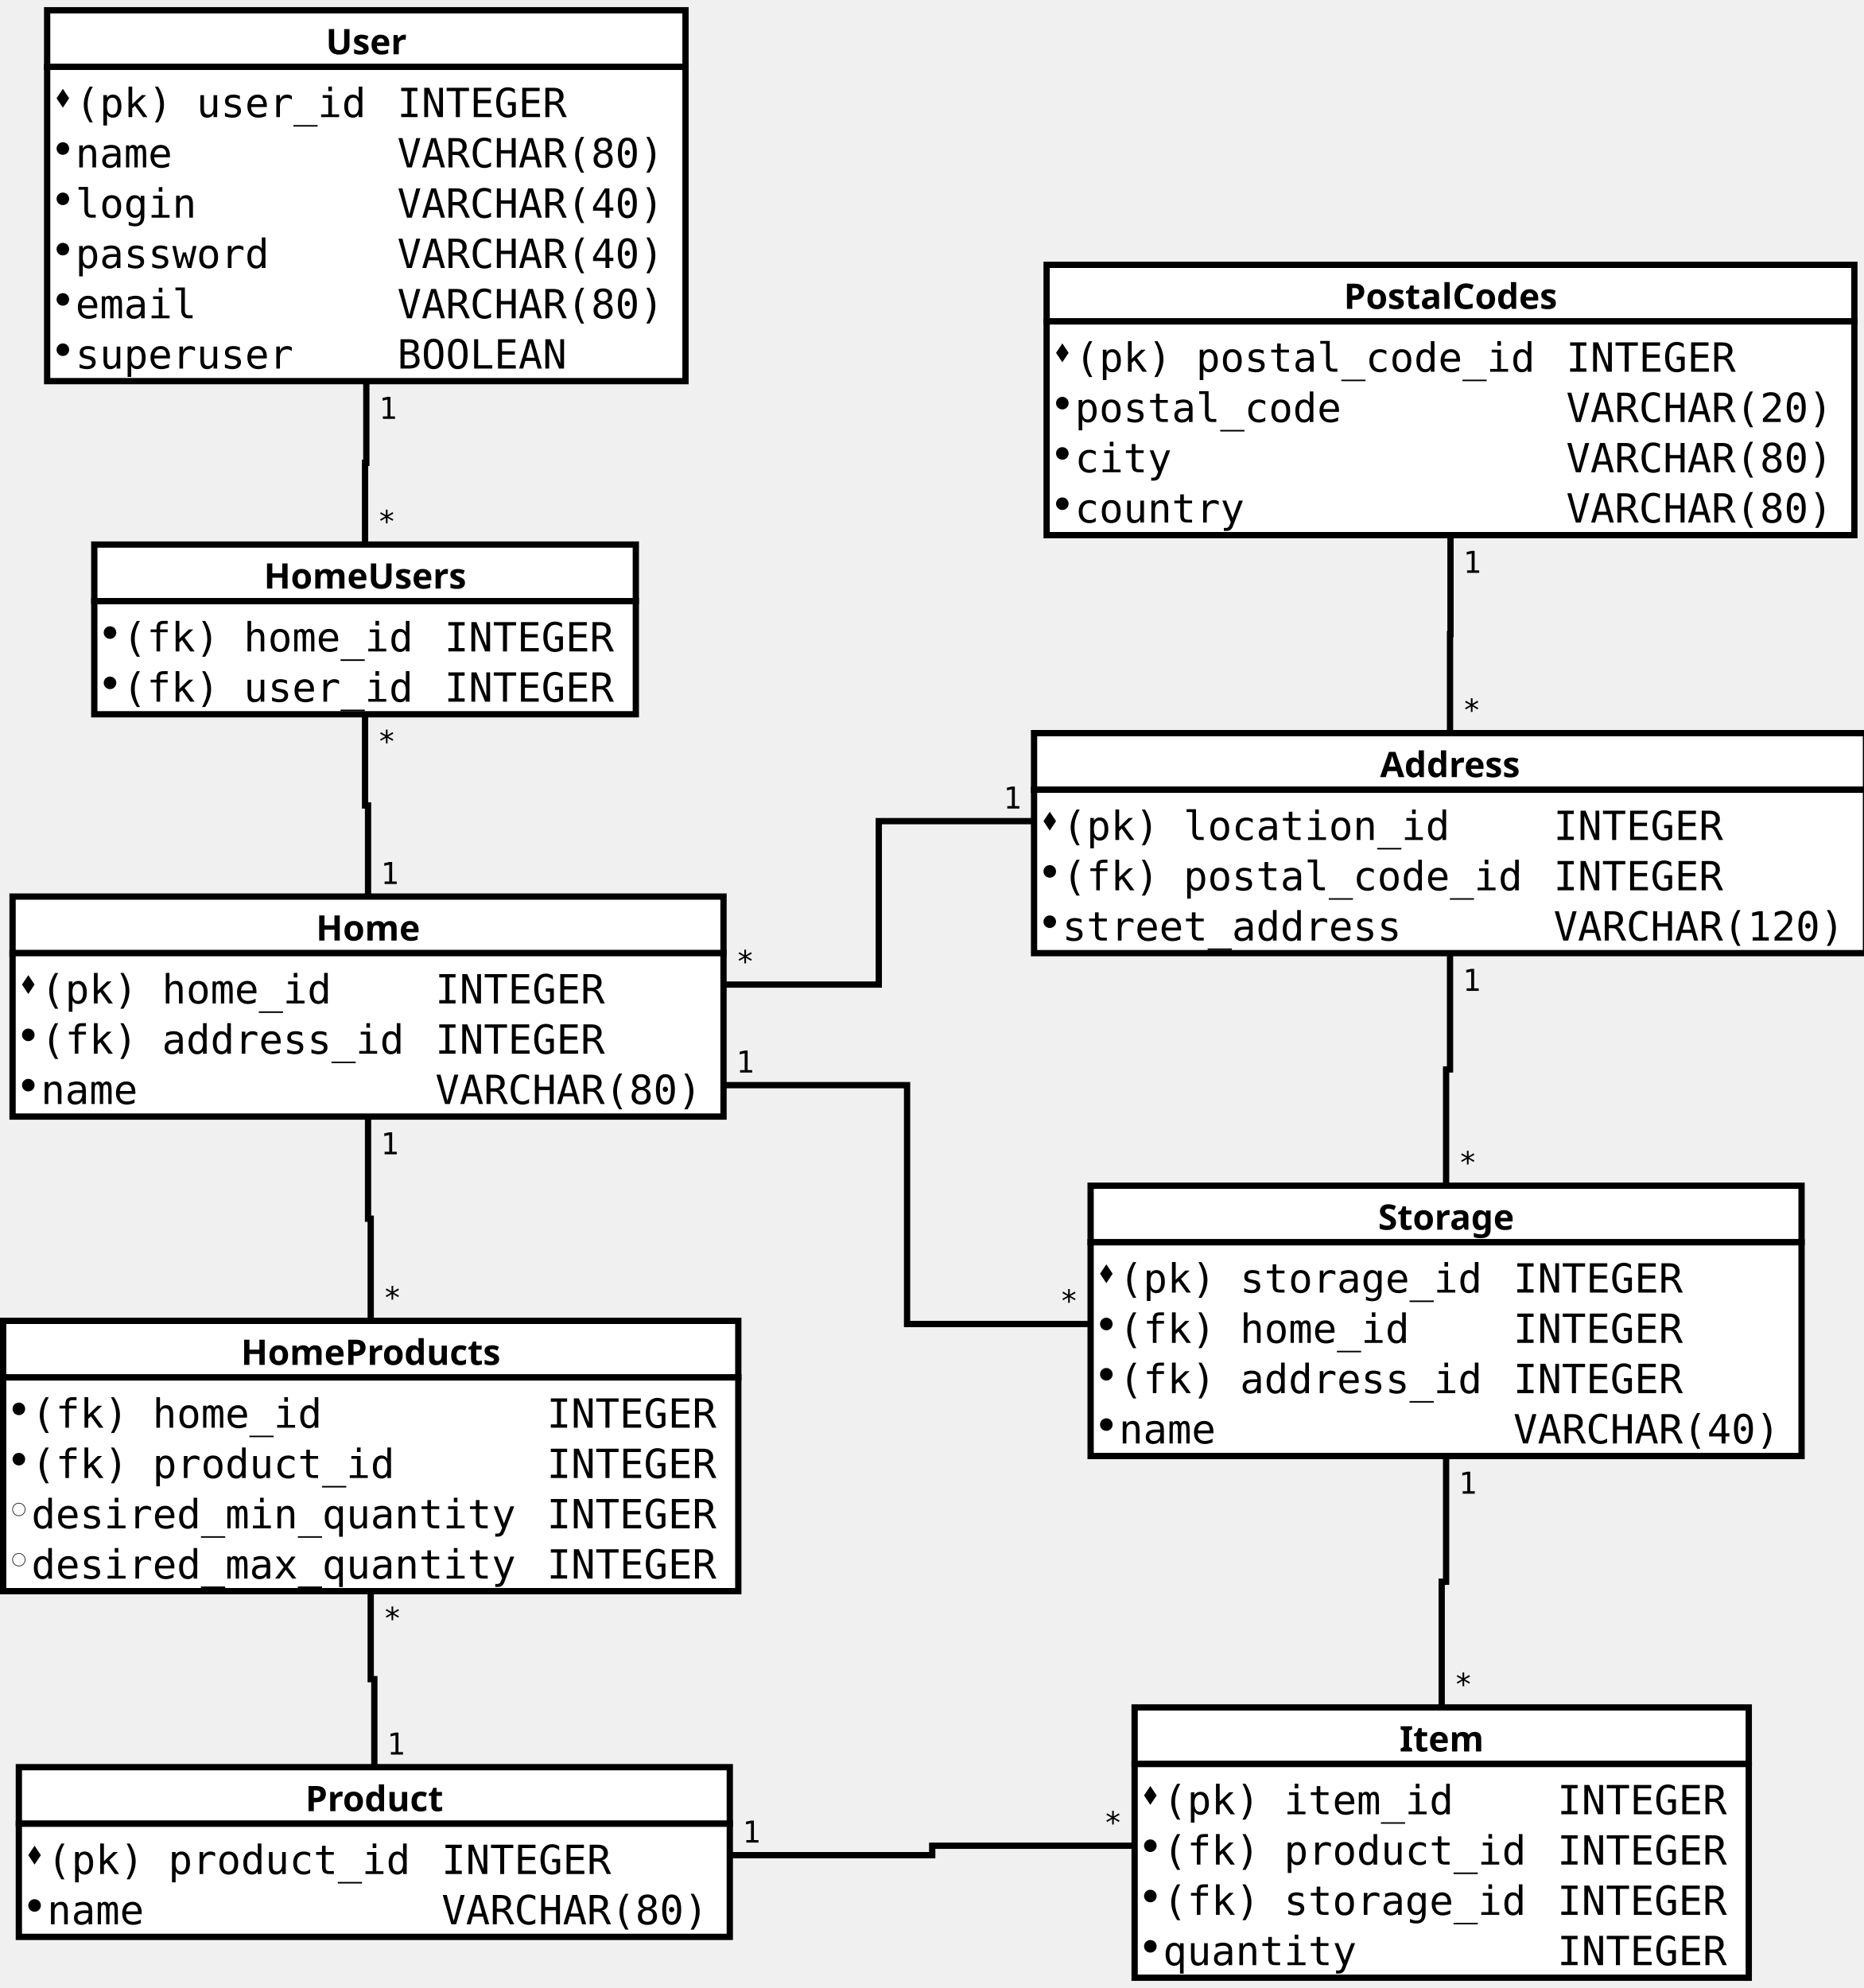
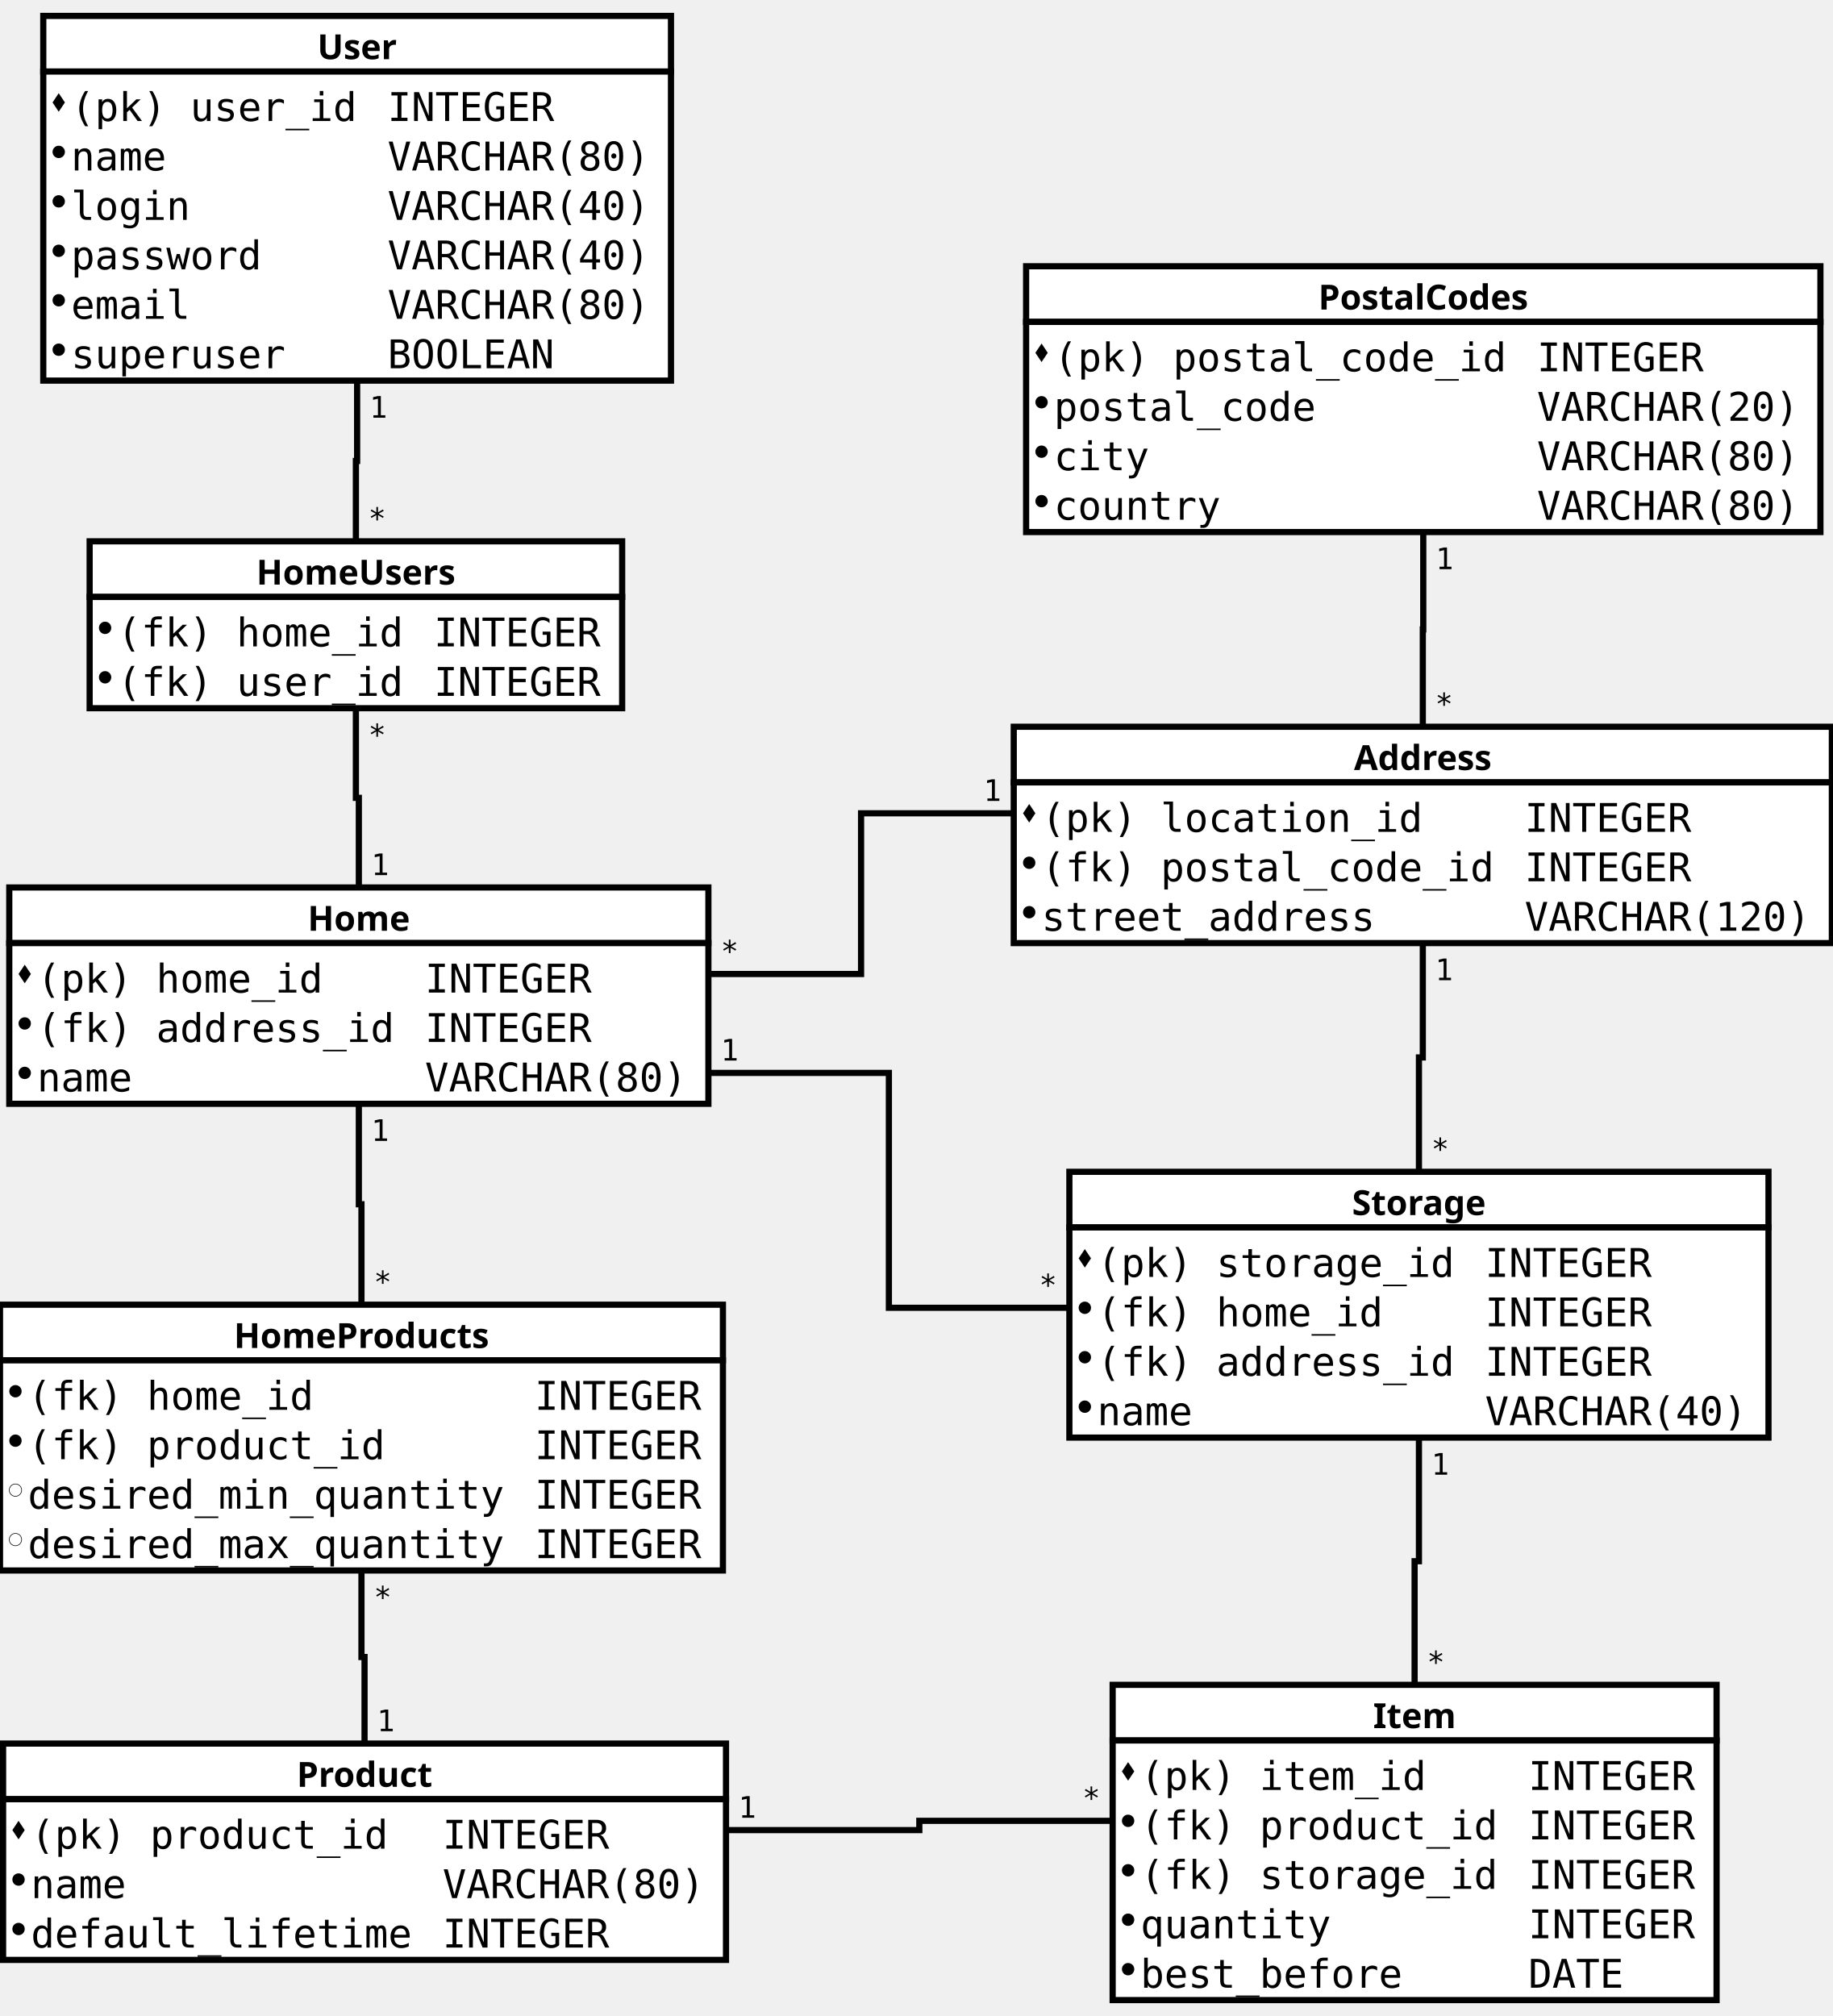
- <svg xmlns="http://www.w3.org/2000/svg" width="30cm" height="32cm" viewBox="-130 -171 593 626">
-   <g>
-     <rect style="fill: #ffffff" x="-124" y="388" width="226.2" height="18" />
-     <rect style="fill: none; fill-opacity:0; stroke-width: 2; stroke: #000000" x="-124" y="388" width="226.2" height="18" />
-     <text font-size="11.2" style="fill: #000000;text-anchor:middle;font-family:sans-serif;font-style:normal;font-weight:700" x="-10.9" y="402">Product</text>
-     <rect style="fill: #ffffff" x="-124" y="406" width="226.2" height="36" />
-     <rect style="fill: none; fill-opacity:0; stroke-width: 2; stroke: #000000" x="-124" y="406" width="226.2" height="36" />
-     <polygon style="fill: #000000" points="-121,416 -119,419 -117,416 -119,413 " />
-     <text font-size="12.8" style="fill: #000000;text-anchor:start;font-family:monospace;font-style:normal;font-weight:normal" x="-115" y="422">(pk) product_id</text>
-     <text font-size="12.8" style="fill: #000000;text-anchor:start;font-family:monospace;font-style:normal;font-weight:normal" x="10.5" y="422">INTEGER</text>
-     <ellipse style="fill: #000000" cx="-119" cy="432" rx="2" ry="2" />
-     <text font-size="12.8" style="fill: #000000;text-anchor:start;font-family:monospace;font-style:normal;font-weight:normal" x="-115" y="438">name</text>
-     <text font-size="12.8" style="fill: #000000;text-anchor:start;font-family:monospace;font-style:normal;font-weight:normal" x="10.5" y="438">VARCHAR(80)</text>
+ <svg xmlns="http://www.w3.org/2000/svg" width="30cm" height="33cm" viewBox="-129 -171 593 642">
+   <g>
+     <rect style="fill: #ffffff" x="-128" y="388" width="233.9" height="18" />
+     <rect style="fill: none; fill-opacity:0; stroke-width: 2; stroke: #000000" x="-128" y="388" width="233.9" height="18" />
+     <text font-size="11.2" style="fill: #000000;text-anchor:middle;font-family:sans-serif;font-style:normal;font-weight:700" x="-11.05" y="402">Product</text>
+     <rect style="fill: #ffffff" x="-128" y="406" width="233.9" height="52" />
+     <rect style="fill: none; fill-opacity:0; stroke-width: 2; stroke: #000000" x="-128" y="406" width="233.9" height="52" />
+     <polygon style="fill: #000000" points="-125,416 -123,419 -121,416 -123,413 " />
+     <text font-size="12.8" style="fill: #000000;text-anchor:start;font-family:monospace;font-style:normal;font-weight:normal" x="-119" y="422">(pk) product_id</text>
+     <text font-size="12.8" style="fill: #000000;text-anchor:start;font-family:monospace;font-style:normal;font-weight:normal" x="14.2" y="422">INTEGER</text>
+     <ellipse style="fill: #000000" cx="-123" cy="432" rx="2" ry="2" />
+     <text font-size="12.8" style="fill: #000000;text-anchor:start;font-family:monospace;font-style:normal;font-weight:normal" x="-119" y="438">name</text>
+     <text font-size="12.8" style="fill: #000000;text-anchor:start;font-family:monospace;font-style:normal;font-weight:normal" x="14.2" y="438">VARCHAR(80)</text>
+     <ellipse style="fill: #000000" cx="-123" cy="448" rx="2" ry="2" />
+     <text font-size="12.8" style="fill: #000000;text-anchor:start;font-family:monospace;font-style:normal;font-weight:normal" x="-119" y="454">default_lifetime</text>
+     <text font-size="12.8" style="fill: #000000;text-anchor:start;font-family:monospace;font-style:normal;font-weight:normal" x="14.2" y="454">INTEGER</text>
  </g>
  <g>
    <rect style="fill: #ffffff" x="217" y="203" width="226.2" height="18" />
    <rect style="fill: none; fill-opacity:0; stroke-width: 2; stroke: #000000" x="217" y="203" width="226.2" height="18" />
    <text font-size="11.2" style="fill: #000000;text-anchor:middle;font-family:sans-serif;font-style:normal;font-weight:700" x="330.1" y="217">Storage</text>
    <rect style="fill: #ffffff" x="217" y="221" width="226.2" height="68" />
    <rect style="fill: none; fill-opacity:0; stroke-width: 2; stroke: #000000" x="217" y="221" width="226.2" height="68" />
    <polygon style="fill: #000000" points="220,231 222,234 224,231 222,228 " />
    <text font-size="12.8" style="fill: #000000;text-anchor:start;font-family:monospace;font-style:normal;font-weight:normal" x="226" y="237">(pk) storage_id</text>
    <text font-size="12.8" style="fill: #000000;text-anchor:start;font-family:monospace;font-style:normal;font-weight:normal" x="351.5" y="237">INTEGER</text>
    <ellipse style="fill: #000000" cx="222" cy="247" rx="2" ry="2" />
    <text font-size="12.8" style="fill: #000000;text-anchor:start;font-family:monospace;font-style:normal;font-weight:normal" x="226" y="253">(fk) home_id</text>
    <text font-size="12.8" style="fill: #000000;text-anchor:start;font-family:monospace;font-style:normal;font-weight:normal" x="351.5" y="253">INTEGER</text>
    <ellipse style="fill: #000000" cx="222" cy="263" rx="2" ry="2" />
    <text font-size="12.8" style="fill: #000000;text-anchor:start;font-family:monospace;font-style:normal;font-weight:normal" x="226" y="269">(fk) address_id</text>
    <text font-size="12.8" style="fill: #000000;text-anchor:start;font-family:monospace;font-style:normal;font-weight:normal" x="351.5" y="269">INTEGER</text>
    <ellipse style="fill: #000000" cx="222" cy="279" rx="2" ry="2" />
    <text font-size="12.8" style="fill: #000000;text-anchor:start;font-family:monospace;font-style:normal;font-weight:normal" x="226" y="285">name</text>
    <text font-size="12.8" style="fill: #000000;text-anchor:start;font-family:monospace;font-style:normal;font-weight:normal" x="351.5" y="285">VARCHAR(40)</text>
  </g>
  <g>
    <rect style="fill: #ffffff" x="-115" y="-171" width="203.1" height="18" />
    <rect style="fill: none; fill-opacity:0; stroke-width: 2; stroke: #000000" x="-115" y="-171" width="203.1" height="18" />
    <text font-size="11.2" style="fill: #000000;text-anchor:middle;font-family:sans-serif;font-style:normal;font-weight:700" x="-13.45" y="-157">User</text>
    <rect style="fill: #ffffff" x="-115" y="-153" width="203.1" height="100" />
    <rect style="fill: none; fill-opacity:0; stroke-width: 2; stroke: #000000" x="-115" y="-153" width="203.1" height="100" />
    <polygon style="fill: #000000" points="-112,-143 -110,-140 -108,-143 -110,-146 " />
    <text font-size="12.8" style="fill: #000000;text-anchor:start;font-family:monospace;font-style:normal;font-weight:normal" x="-106" y="-137">(pk) user_id</text>
    <text font-size="12.8" style="fill: #000000;text-anchor:start;font-family:monospace;font-style:normal;font-weight:normal" x="-3.6" y="-137">INTEGER</text>
    <ellipse style="fill: #000000" cx="-110" cy="-127" rx="2" ry="2" />
    <text font-size="12.8" style="fill: #000000;text-anchor:start;font-family:monospace;font-style:normal;font-weight:normal" x="-106" y="-121">name</text>
    <text font-size="12.8" style="fill: #000000;text-anchor:start;font-family:monospace;font-style:normal;font-weight:normal" x="-3.6" y="-121">VARCHAR(80)</text>
    <ellipse style="fill: #000000" cx="-110" cy="-111" rx="2" ry="2" />
    <text font-size="12.8" style="fill: #000000;text-anchor:start;font-family:monospace;font-style:normal;font-weight:normal" x="-106" y="-105">login</text>
    <text font-size="12.8" style="fill: #000000;text-anchor:start;font-family:monospace;font-style:normal;font-weight:normal" x="-3.6" y="-105">VARCHAR(40)</text>
    <ellipse style="fill: #000000" cx="-110" cy="-95" rx="2" ry="2" />
    <text font-size="12.8" style="fill: #000000;text-anchor:start;font-family:monospace;font-style:normal;font-weight:normal" x="-106" y="-89">password</text>
    <text font-size="12.8" style="fill: #000000;text-anchor:start;font-family:monospace;font-style:normal;font-weight:normal" x="-3.6" y="-89">VARCHAR(40)</text>
    <ellipse style="fill: #000000" cx="-110" cy="-79" rx="2" ry="2" />
    <text font-size="12.8" style="fill: #000000;text-anchor:start;font-family:monospace;font-style:normal;font-weight:normal" x="-106" y="-73">email</text>
    <text font-size="12.8" style="fill: #000000;text-anchor:start;font-family:monospace;font-style:normal;font-weight:normal" x="-3.6" y="-73">VARCHAR(80)</text>
    <ellipse style="fill: #000000" cx="-110" cy="-63" rx="2" ry="2" />
    <text font-size="12.8" style="fill: #000000;text-anchor:start;font-family:monospace;font-style:normal;font-weight:normal" x="-106" y="-57">superuser</text>
    <text font-size="12.8" style="fill: #000000;text-anchor:start;font-family:monospace;font-style:normal;font-weight:normal" x="-3.6" y="-57">BOOLEAN</text>
  </g>
  <g>
    <rect style="fill: #ffffff" x="199" y="59" width="264.7" height="18" />
    <rect style="fill: none; fill-opacity:0; stroke-width: 2; stroke: #000000" x="199" y="59" width="264.7" height="18" />
    <text font-size="11.2" style="fill: #000000;text-anchor:middle;font-family:sans-serif;font-style:normal;font-weight:700" x="331.35" y="73">Address</text>
    <rect style="fill: #ffffff" x="199" y="77" width="264.7" height="52" />
    <rect style="fill: none; fill-opacity:0; stroke-width: 2; stroke: #000000" x="199" y="77" width="264.7" height="52" />
    <polygon style="fill: #000000" points="202,87 204,90 206,87 204,84 " />
    <text font-size="12.8" style="fill: #000000;text-anchor:start;font-family:monospace;font-style:normal;font-weight:normal" x="208" y="93">(pk) location_id</text>
    <text font-size="12.8" style="fill: #000000;text-anchor:start;font-family:monospace;font-style:normal;font-weight:normal" x="364.3" y="93">INTEGER</text>
    <ellipse style="fill: #000000" cx="204" cy="103" rx="2" ry="2" />
    <text font-size="12.8" style="fill: #000000;text-anchor:start;font-family:monospace;font-style:normal;font-weight:normal" x="208" y="109">(fk) postal_code_id</text>
    <text font-size="12.8" style="fill: #000000;text-anchor:start;font-family:monospace;font-style:normal;font-weight:normal" x="364.3" y="109">INTEGER</text>
    <ellipse style="fill: #000000" cx="204" cy="119" rx="2" ry="2" />
    <text font-size="12.8" style="fill: #000000;text-anchor:start;font-family:monospace;font-style:normal;font-weight:normal" x="208" y="125">street_address</text>
    <text font-size="12.8" style="fill: #000000;text-anchor:start;font-family:monospace;font-style:normal;font-weight:normal" x="364.3" y="125">VARCHAR(120)</text>
  </g>
  <g>
    <rect style="fill: #ffffff" x="-126" y="111" width="226.2" height="18" />
    <rect style="fill: none; fill-opacity:0; stroke-width: 2; stroke: #000000" x="-126" y="111" width="226.2" height="18" />
    <text font-size="11.2" style="fill: #000000;text-anchor:middle;font-family:sans-serif;font-style:normal;font-weight:700" x="-12.9" y="125">Home</text>
    <rect style="fill: #ffffff" x="-126" y="129" width="226.2" height="52" />
    <rect style="fill: none; fill-opacity:0; stroke-width: 2; stroke: #000000" x="-126" y="129" width="226.2" height="52" />
    <polygon style="fill: #000000" points="-123,139 -121,142 -119,139 -121,136 " />
    <text font-size="12.8" style="fill: #000000;text-anchor:start;font-family:monospace;font-style:normal;font-weight:normal" x="-117" y="145">(pk) home_id</text>
    <text font-size="12.8" style="fill: #000000;text-anchor:start;font-family:monospace;font-style:normal;font-weight:normal" x="8.5" y="145">INTEGER</text>
    <ellipse style="fill: #000000" cx="-121" cy="155" rx="2" ry="2" />
    <text font-size="12.8" style="fill: #000000;text-anchor:start;font-family:monospace;font-style:normal;font-weight:normal" x="-117" y="161">(fk) address_id</text>
    <text font-size="12.8" style="fill: #000000;text-anchor:start;font-family:monospace;font-style:normal;font-weight:normal" x="8.5" y="161">INTEGER</text>
    <ellipse style="fill: #000000" cx="-121" cy="171" rx="2" ry="2" />
    <text font-size="12.8" style="fill: #000000;text-anchor:start;font-family:monospace;font-style:normal;font-weight:normal" x="-117" y="177">name</text>
    <text font-size="12.8" style="fill: #000000;text-anchor:start;font-family:monospace;font-style:normal;font-weight:normal" x="8.5" y="177">VARCHAR(80)</text>
  </g>
  <g>
    <rect style="fill: #ffffff" x="231" y="369" width="195.4" height="18" />
    <rect style="fill: none; fill-opacity:0; stroke-width: 2; stroke: #000000" x="231" y="369" width="195.4" height="18" />
    <text font-size="11.2" style="fill: #000000;text-anchor:middle;font-family:sans-serif;font-style:normal;font-weight:700" x="328.7" y="383">Item</text>
-     <rect style="fill: #ffffff" x="231" y="387" width="195.4" height="68" />
-     <rect style="fill: none; fill-opacity:0; stroke-width: 2; stroke: #000000" x="231" y="387" width="195.4" height="68" />
+     <rect style="fill: #ffffff" x="231" y="387" width="195.4" height="84" />
+     <rect style="fill: none; fill-opacity:0; stroke-width: 2; stroke: #000000" x="231" y="387" width="195.4" height="84" />
    <polygon style="fill: #000000" points="234,397 236,400 238,397 236,394 " />
    <text font-size="12.8" style="fill: #000000;text-anchor:start;font-family:monospace;font-style:normal;font-weight:normal" x="240" y="403">(pk) item_id</text>
    <text font-size="12.8" style="fill: #000000;text-anchor:start;font-family:monospace;font-style:normal;font-weight:normal" x="365.5" y="403">INTEGER</text>
    <ellipse style="fill: #000000" cx="236" cy="413" rx="2" ry="2" />
    <text font-size="12.8" style="fill: #000000;text-anchor:start;font-family:monospace;font-style:normal;font-weight:normal" x="240" y="419">(fk) product_id</text>
    <text font-size="12.8" style="fill: #000000;text-anchor:start;font-family:monospace;font-style:normal;font-weight:normal" x="365.5" y="419">INTEGER</text>
    <ellipse style="fill: #000000" cx="236" cy="429" rx="2" ry="2" />
    <text font-size="12.8" style="fill: #000000;text-anchor:start;font-family:monospace;font-style:normal;font-weight:normal" x="240" y="435">(fk) storage_id</text>
    <text font-size="12.8" style="fill: #000000;text-anchor:start;font-family:monospace;font-style:normal;font-weight:normal" x="365.5" y="435">INTEGER</text>
    <ellipse style="fill: #000000" cx="236" cy="445" rx="2" ry="2" />
    <text font-size="12.8" style="fill: #000000;text-anchor:start;font-family:monospace;font-style:normal;font-weight:normal" x="240" y="451">quantity</text>
    <text font-size="12.8" style="fill: #000000;text-anchor:start;font-family:monospace;font-style:normal;font-weight:normal" x="365.5" y="451">INTEGER</text>
+     <ellipse style="fill: #000000" cx="236" cy="461" rx="2" ry="2" />
+     <text font-size="12.8" style="fill: #000000;text-anchor:start;font-family:monospace;font-style:normal;font-weight:normal" x="240" y="467">best_before</text>
+     <text font-size="12.8" style="fill: #000000;text-anchor:start;font-family:monospace;font-style:normal;font-weight:normal" x="365.5" y="467">DATE</text>
  </g>
  <g>
    <rect style="fill: #ffffff" x="-100" y="-1" width="172.3" height="18" />
    <rect style="fill: none; fill-opacity:0; stroke-width: 2; stroke: #000000" x="-100" y="-1" width="172.3" height="18" />
    <text font-size="11.2" style="fill: #000000;text-anchor:middle;font-family:sans-serif;font-style:normal;font-weight:700" x="-13.85" y="13">HomeUsers</text>
    <rect style="fill: #ffffff" x="-100" y="17" width="172.3" height="36" />
    <rect style="fill: none; fill-opacity:0; stroke-width: 2; stroke: #000000" x="-100" y="17" width="172.3" height="36" />
    <ellipse style="fill: #000000" cx="-95" cy="27" rx="2" ry="2" />
    <text font-size="12.8" style="fill: #000000;text-anchor:start;font-family:monospace;font-style:normal;font-weight:normal" x="-91" y="33">(fk) home_id</text>
    <text font-size="12.8" style="fill: #000000;text-anchor:start;font-family:monospace;font-style:normal;font-weight:normal" x="11.4" y="33">INTEGER</text>
    <ellipse style="fill: #000000" cx="-95" cy="43" rx="2" ry="2" />
    <text font-size="12.8" style="fill: #000000;text-anchor:start;font-family:monospace;font-style:normal;font-weight:normal" x="-91" y="49">(fk) user_id</text>
    <text font-size="12.8" style="fill: #000000;text-anchor:start;font-family:monospace;font-style:normal;font-weight:normal" x="11.4" y="49">INTEGER</text>
  </g>
  <g>
    <polyline style="fill: none; fill-opacity:0; stroke-width: 2; stroke: #000000" points="-13.45,-53 -13.45,-27 -13.85,-27 -13.85,-1 " />
    <text font-size="9.6" style="fill: #000000;text-anchor:start;font-family:monospace;font-style:normal;font-weight:normal" x="-9.45" y="-41">1</text>
    <text font-size="9.6" style="fill: #000000;text-anchor:start;font-family:monospace;font-style:normal;font-weight:normal" x="-9.85" y="-5">*</text>
  </g>
  <g>
    <polyline style="fill: none; fill-opacity:0; stroke-width: 2; stroke: #000000" points="-13.85,53 -13.85,82 -12.9,82 -12.9,111 " />
    <text font-size="9.6" style="fill: #000000;text-anchor:start;font-family:monospace;font-style:normal;font-weight:normal" x="-9.85" y="65">*</text>
    <text font-size="9.6" style="fill: #000000;text-anchor:start;font-family:monospace;font-style:normal;font-weight:normal" x="-8.9" y="107">1</text>
  </g>
  <g>
    <rect style="fill: #ffffff" x="-129" y="246" width="233.9" height="18" />
    <rect style="fill: none; fill-opacity:0; stroke-width: 2; stroke: #000000" x="-129" y="246" width="233.9" height="18" />
    <text font-size="11.2" style="fill: #000000;text-anchor:middle;font-family:sans-serif;font-style:normal;font-weight:700" x="-12.05" y="260">HomeProducts</text>
    <rect style="fill: #ffffff" x="-129" y="264" width="233.9" height="68" />
    <rect style="fill: none; fill-opacity:0; stroke-width: 2; stroke: #000000" x="-129" y="264" width="233.9" height="68" />
    <ellipse style="fill: #000000" cx="-124" cy="274" rx="2" ry="2" />
    <text font-size="12.8" style="fill: #000000;text-anchor:start;font-family:monospace;font-style:normal;font-weight:normal" x="-120" y="280">(fk) home_id</text>
    <text font-size="12.8" style="fill: #000000;text-anchor:start;font-family:monospace;font-style:normal;font-weight:normal" x="44" y="280">INTEGER</text>
    <ellipse style="fill: #000000" cx="-124" cy="290" rx="2" ry="2" />
    <text font-size="12.8" style="fill: #000000;text-anchor:start;font-family:monospace;font-style:normal;font-weight:normal" x="-120" y="296">(fk) product_id</text>
    <text font-size="12.8" style="fill: #000000;text-anchor:start;font-family:monospace;font-style:normal;font-weight:normal" x="44" y="296">INTEGER</text>
    <ellipse style="fill: none; fill-opacity:0; stroke-width: 0.2; stroke: #000000" cx="-124" cy="306" rx="2" ry="2" />
    <text font-size="12.8" style="fill: #000000;text-anchor:start;font-family:monospace;font-style:normal;font-weight:normal" x="-120" y="312">desired_min_quantity</text>
    <text font-size="12.8" style="fill: #000000;text-anchor:start;font-family:monospace;font-style:normal;font-weight:normal" x="44" y="312">INTEGER</text>
    <ellipse style="fill: none; fill-opacity:0; stroke-width: 0.2; stroke: #000000" cx="-124" cy="322" rx="2" ry="2" />
    <text font-size="12.8" style="fill: #000000;text-anchor:start;font-family:monospace;font-style:normal;font-weight:normal" x="-120" y="328">desired_max_quantity</text>
    <text font-size="12.8" style="fill: #000000;text-anchor:start;font-family:monospace;font-style:normal;font-weight:normal" x="44" y="328">INTEGER</text>
  </g>
  <g>
    <polyline style="fill: none; fill-opacity:0; stroke-width: 2; stroke: #000000" points="-12.9,181 -12.9,213.5 -12.05,213.5 -12.05,246 " />
    <text font-size="9.6" style="fill: #000000;text-anchor:start;font-family:monospace;font-style:normal;font-weight:normal" x="-8.9" y="193">1</text>
    <text font-size="9.6" style="fill: #000000;text-anchor:start;font-family:monospace;font-style:normal;font-weight:normal" x="-8.05" y="242">*</text>
  </g>
  <g>
-     <polyline style="fill: none; fill-opacity:0; stroke-width: 2; stroke: #000000" points="-12.05,332 -12.05,360 -10.9,360 -10.9,388 " />
+     <polyline style="fill: none; fill-opacity:0; stroke-width: 2; stroke: #000000" points="-12.05,332 -12.05,360 -11.05,360 -11.05,388 " />
    <text font-size="9.6" style="fill: #000000;text-anchor:start;font-family:monospace;font-style:normal;font-weight:normal" x="-8.05" y="344">*</text>
-     <text font-size="9.6" style="fill: #000000;text-anchor:start;font-family:monospace;font-style:normal;font-weight:normal" x="-6.9" y="384">1</text>
+     <text font-size="9.6" style="fill: #000000;text-anchor:start;font-family:monospace;font-style:normal;font-weight:normal" x="-7.05" y="384">1</text>
  </g>
  <g>
    <polyline style="fill: none; fill-opacity:0; stroke-width: 2; stroke: #000000" points="100.2,171 158.6,171 158.6,247 217,247 " />
    <text font-size="9.6" style="fill: #000000;text-anchor:start;font-family:monospace;font-style:normal;font-weight:normal" x="104.2" y="167">1</text>
    <text font-size="9.6" style="fill: #000000;text-anchor:end;font-family:monospace;font-style:normal;font-weight:normal" x="213" y="243">*</text>
  </g>
  <g>
    <polyline style="fill: none; fill-opacity:0; stroke-width: 2; stroke: #000000" points="330.1,289 330.1,329 328.7,329 328.7,369 " />
    <text font-size="9.6" style="fill: #000000;text-anchor:start;font-family:monospace;font-style:normal;font-weight:normal" x="334.1" y="301">1</text>
    <text font-size="9.6" style="fill: #000000;text-anchor:start;font-family:monospace;font-style:normal;font-weight:normal" x="332.7" y="365">*</text>
  </g>
  <g>
-     <polyline style="fill: none; fill-opacity:0; stroke-width: 2; stroke: #000000" points="102.2,416 166.6,416 166.6,413 231,413 " />
-     <text font-size="9.6" style="fill: #000000;text-anchor:start;font-family:monospace;font-style:normal;font-weight:normal" x="106.2" y="412">1</text>
+     <polyline style="fill: none; fill-opacity:0; stroke-width: 2; stroke: #000000" points="105.9,416 168.45,416 168.45,413 231,413 " />
+     <text font-size="9.6" style="fill: #000000;text-anchor:start;font-family:monospace;font-style:normal;font-weight:normal" x="109.9" y="412">1</text>
    <text font-size="9.6" style="fill: #000000;text-anchor:end;font-family:monospace;font-style:normal;font-weight:normal" x="227" y="409">*</text>
  </g>
  <g>
    <polyline style="fill: none; fill-opacity:0; stroke-width: 2; stroke: #000000" points="100.2,139 149.6,139 149.6,87 199,87 " />
    <text font-size="9.6" style="fill: #000000;text-anchor:start;font-family:monospace;font-style:normal;font-weight:normal" x="104.2" y="135">*</text>
    <text font-size="9.6" style="fill: #000000;text-anchor:end;font-family:monospace;font-style:normal;font-weight:normal" x="195" y="83">1</text>
  </g>
  <g>
    <polyline style="fill: none; fill-opacity:0; stroke-width: 2; stroke: #000000" points="331.35,129 331.35,166 330.1,166 330.1,203 " />
    <text font-size="9.6" style="fill: #000000;text-anchor:start;font-family:monospace;font-style:normal;font-weight:normal" x="335.35" y="141">1</text>
    <text font-size="9.6" style="fill: #000000;text-anchor:start;font-family:monospace;font-style:normal;font-weight:normal" x="334.1" y="199">*</text>
  </g>
  <g>
    <rect style="fill: #ffffff" x="203" y="-90" width="257" height="18" />
    <rect style="fill: none; fill-opacity:0; stroke-width: 2; stroke: #000000" x="203" y="-90" width="257" height="18" />
    <text font-size="11.2" style="fill: #000000;text-anchor:middle;font-family:sans-serif;font-style:normal;font-weight:700" x="331.5" y="-76">PostalCodes</text>
    <rect style="fill: #ffffff" x="203" y="-72" width="257" height="68" />
    <rect style="fill: none; fill-opacity:0; stroke-width: 2; stroke: #000000" x="203" y="-72" width="257" height="68" />
    <polygon style="fill: #000000" points="206,-62 208,-59 210,-62 208,-65 " />
    <text font-size="12.8" style="fill: #000000;text-anchor:start;font-family:monospace;font-style:normal;font-weight:normal" x="212" y="-56">(pk) postal_code_id</text>
    <text font-size="12.8" style="fill: #000000;text-anchor:start;font-family:monospace;font-style:normal;font-weight:normal" x="368.3" y="-56">INTEGER</text>
    <ellipse style="fill: #000000" cx="208" cy="-46" rx="2" ry="2" />
    <text font-size="12.8" style="fill: #000000;text-anchor:start;font-family:monospace;font-style:normal;font-weight:normal" x="212" y="-40">postal_code</text>
    <text font-size="12.8" style="fill: #000000;text-anchor:start;font-family:monospace;font-style:normal;font-weight:normal" x="368.3" y="-40">VARCHAR(20)</text>
    <ellipse style="fill: #000000" cx="208" cy="-30" rx="2" ry="2" />
    <text font-size="12.8" style="fill: #000000;text-anchor:start;font-family:monospace;font-style:normal;font-weight:normal" x="212" y="-24">city</text>
    <text font-size="12.8" style="fill: #000000;text-anchor:start;font-family:monospace;font-style:normal;font-weight:normal" x="368.3" y="-24">VARCHAR(80)</text>
    <ellipse style="fill: #000000" cx="208" cy="-14" rx="2" ry="2" />
    <text font-size="12.8" style="fill: #000000;text-anchor:start;font-family:monospace;font-style:normal;font-weight:normal" x="212" y="-8">country</text>
    <text font-size="12.8" style="fill: #000000;text-anchor:start;font-family:monospace;font-style:normal;font-weight:normal" x="368.3" y="-8">VARCHAR(80)</text>
  </g>
  <g>
    <polyline style="fill: none; fill-opacity:0; stroke-width: 2; stroke: #000000" points="331.5,-4 331.5,27.5 331.35,27.5 331.35,59 " />
    <text font-size="9.6" style="fill: #000000;text-anchor:start;font-family:monospace;font-style:normal;font-weight:normal" x="335.5" y="8">1</text>
    <text font-size="9.6" style="fill: #000000;text-anchor:start;font-family:monospace;font-style:normal;font-weight:normal" x="335.35" y="55">*</text>
  </g>
</svg>
